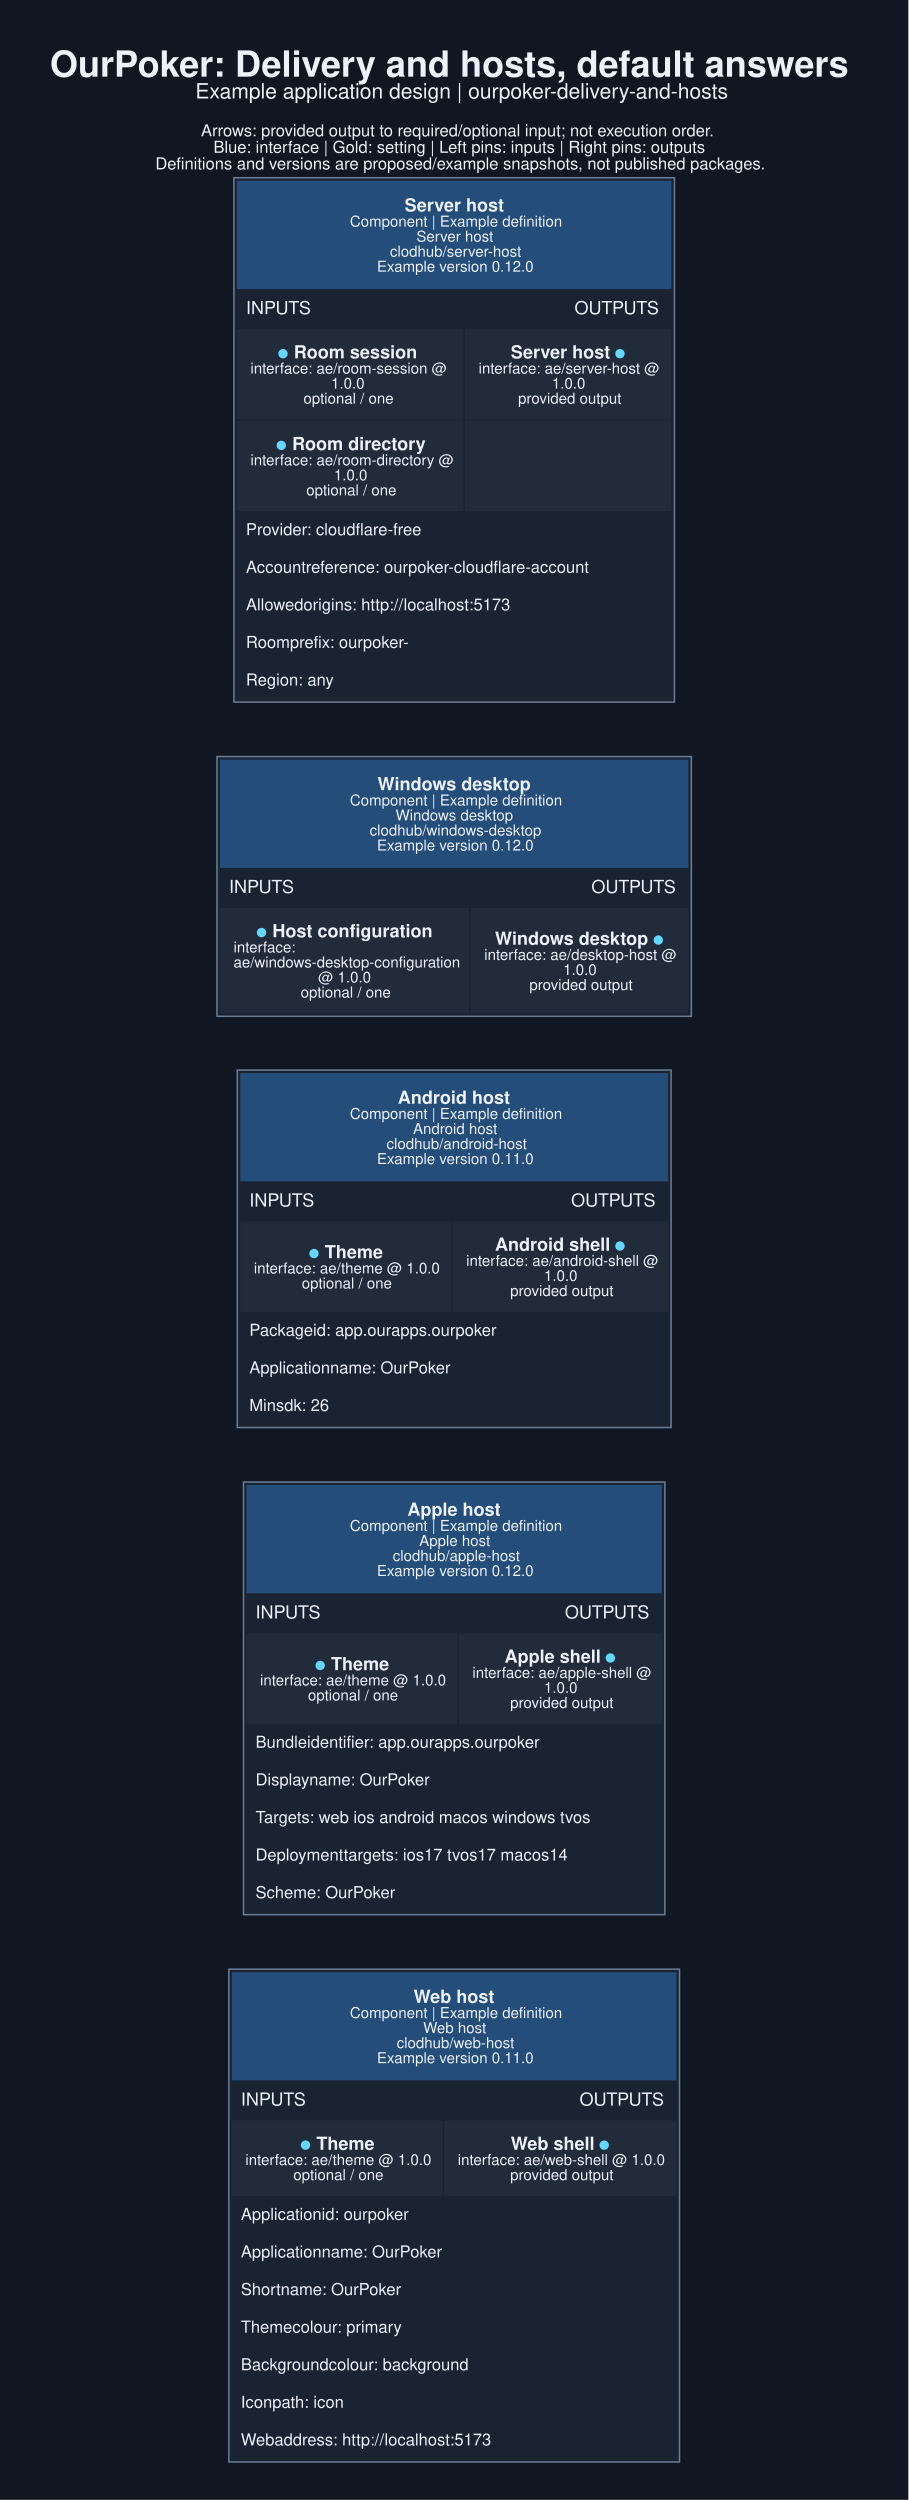
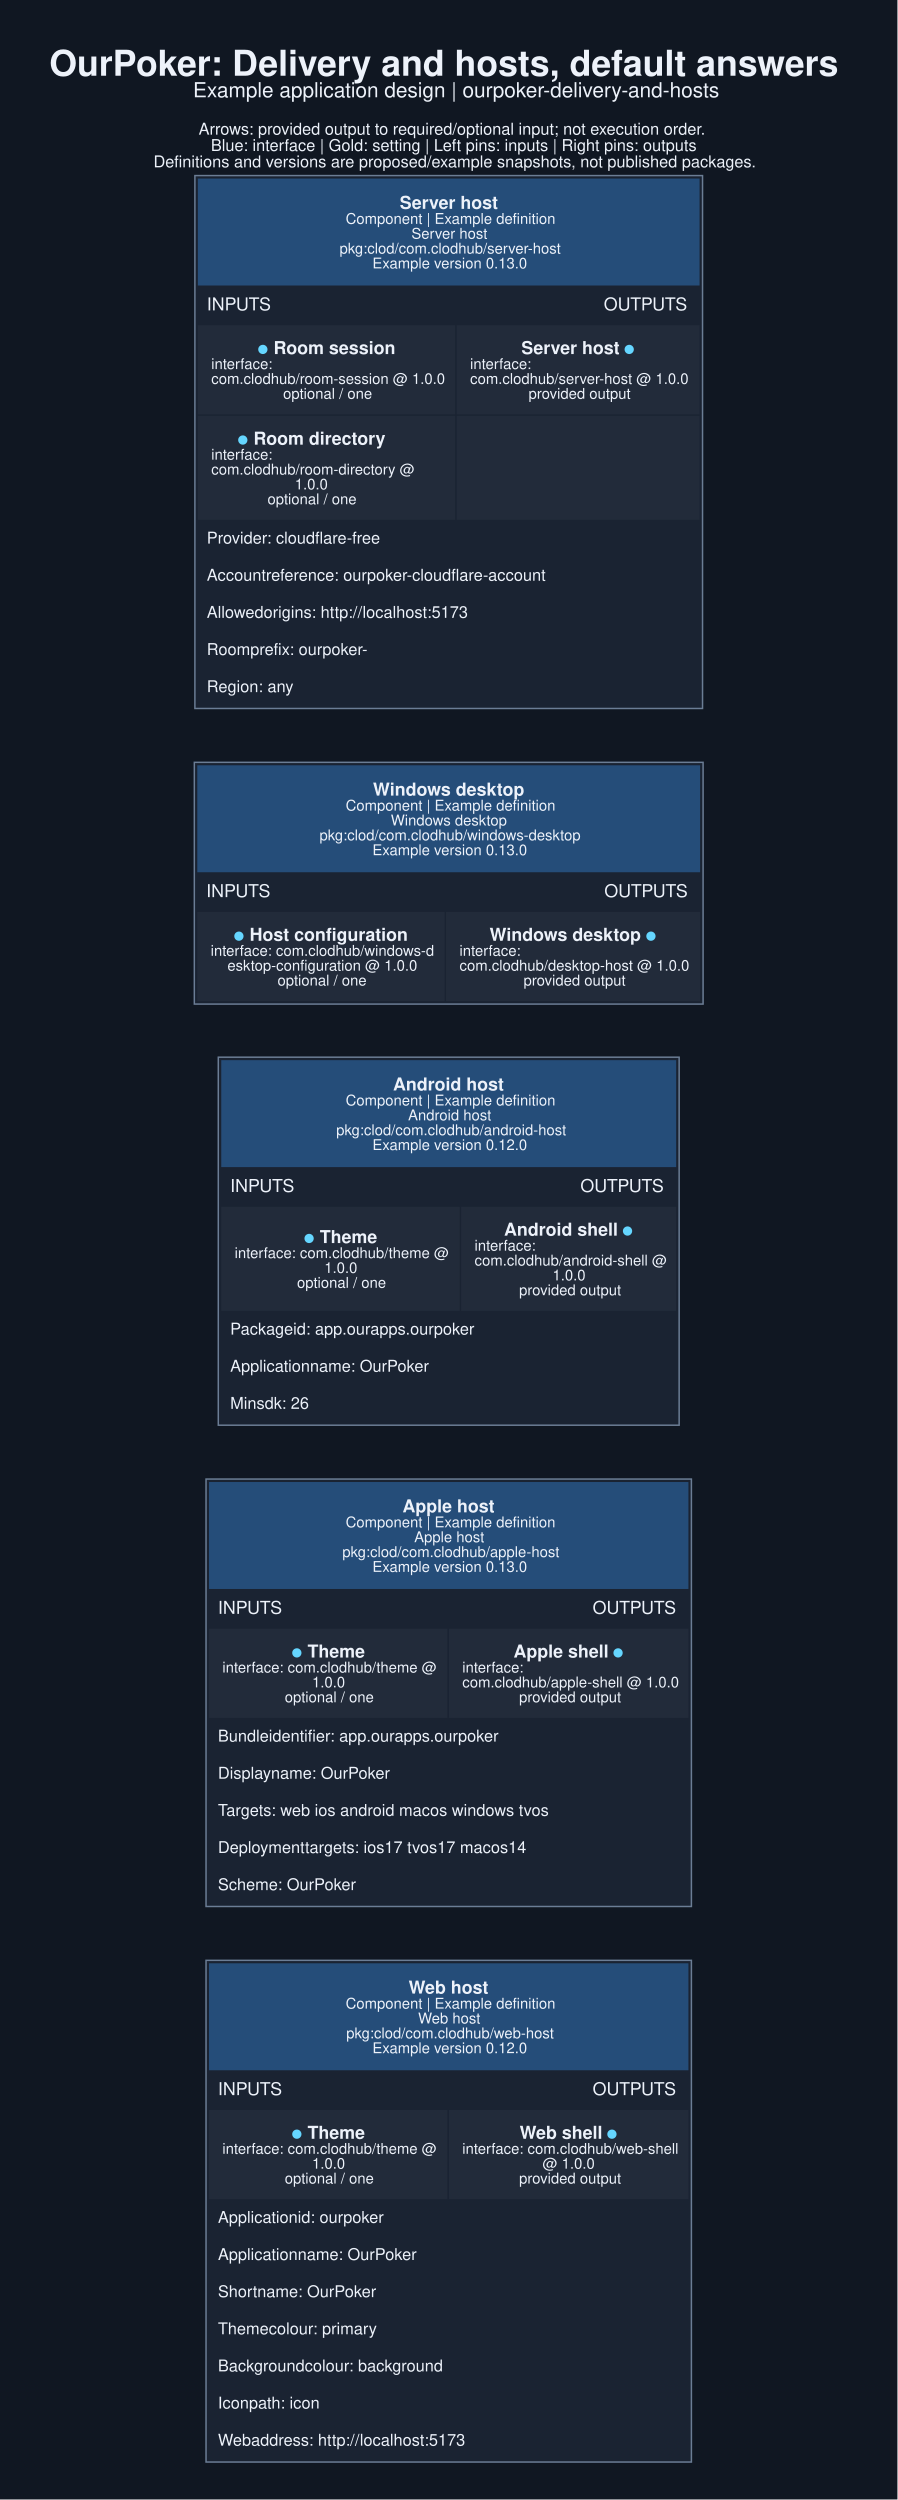
- <svg xmlns="http://www.w3.org/2000/svg" width="806pt" height="2217pt" viewBox="0.00 0.00 806.00 2217.00">
-   <g id="graph0" class="graph" transform="scale(1.33333 1.33333) rotate(0) translate(25.2 1637.45)">
-     <polygon fill="#101722" stroke="none" points="-25.2,25.2 -25.2,-1637.45 578.95,-1637.45 578.95,25.2 -25.2,25.2" />
-     <text xml:space="preserve" text-anchor="start" x="8" y="-1586.45" font-family="Helvetica,sans-Serif" font-weight="bold" font-size="24.00" fill="#edf2fa">OurPoker: Delivery and hosts, default answers</text>
-     <text xml:space="preserve" text-anchor="start" x="104.75" y="-1571.95" font-family="Helvetica,sans-Serif" font-size="14.00" fill="#edf2fa">Example application design | ourpoker-delivery-and-hosts</text>
-     <text xml:space="preserve" text-anchor="start" x="108.5" y="-1546.8" font-family="Helvetica,sans-Serif" font-size="11.00" fill="#edf2fa">Arrows: provided output to required/optional input; not execution order.</text>
-     <text xml:space="preserve" text-anchor="start" x="116.75" y="-1535.8" font-family="Helvetica,sans-Serif" font-size="11.00" fill="#edf2fa">Blue: interface | Gold: setting | Left pins: inputs | Right pins: outputs</text>
-     <text xml:space="preserve" text-anchor="start" x="78.12" y="-1524.8" font-family="Helvetica,sans-Serif" font-size="11.00" fill="#edf2fa">Definitions and versions are proposed/example snapshots, not published packages.</text>
+ <svg xmlns="http://www.w3.org/2000/svg" width="806pt" height="2244pt" viewBox="0.00 0.00 806.00 2244.00">
+   <g id="graph0" class="graph" transform="scale(1.33333 1.33333) rotate(0) translate(25.2 1657.45)">
+     <polygon fill="#101722" stroke="none" points="-25.2,25.2 -25.2,-1657.45 578.95,-1657.45 578.95,25.2 -25.2,25.2" />
+     <text xml:space="preserve" text-anchor="start" x="8" y="-1606.45" font-family="Helvetica,sans-Serif" font-weight="bold" font-size="24.00" fill="#edf2fa">OurPoker: Delivery and hosts, default answers</text>
+     <text xml:space="preserve" text-anchor="start" x="104.75" y="-1591.95" font-family="Helvetica,sans-Serif" font-size="14.00" fill="#edf2fa">Example application design | ourpoker-delivery-and-hosts</text>
+     <text xml:space="preserve" text-anchor="start" x="108.5" y="-1566.8" font-family="Helvetica,sans-Serif" font-size="11.00" fill="#edf2fa">Arrows: provided output to required/optional input; not execution order.</text>
+     <text xml:space="preserve" text-anchor="start" x="116.75" y="-1555.8" font-family="Helvetica,sans-Serif" font-size="11.00" fill="#edf2fa">Blue: interface | Gold: setting | Left pins: inputs | Right pins: outputs</text>
+     <text xml:space="preserve" text-anchor="start" x="78.12" y="-1544.8" font-family="Helvetica,sans-Serif" font-size="11.00" fill="#edf2fa">Definitions and versions are proposed/example snapshots, not published packages.</text>
    <g id="node1" class="node">
-       <polygon fill="#1a2332" stroke="none" points="127,0 127,-327.75 426.75,-327.75 426.75,0 127,0" />
-       <polygon fill="#254d79" stroke="none" points="129,-253.75 129,-325.75 424.75,-325.75 424.75,-253.75 129,-253.75" />
-       <text xml:space="preserve" text-anchor="start" x="249.88" y="-305.35" font-family="Helvetica,sans-Serif" font-weight="bold" font-size="12.00" fill="#edf2fa">Web host</text>
-       <text xml:space="preserve" text-anchor="start" x="207.5" y="-295.25" font-family="Helvetica,sans-Serif" font-size="10.00" fill="#edf2fa">Component | Example definition</text>
-       <text xml:space="preserve" text-anchor="start" x="256.25" y="-285.25" font-family="Helvetica,sans-Serif" font-size="10.00" fill="#edf2fa">Web host</text>
-       <text xml:space="preserve" text-anchor="start" x="238.62" y="-275.25" font-family="Helvetica,sans-Serif" font-size="10.00" fill="#edf2fa">clodhub/web-host</text>
-       <text xml:space="preserve" text-anchor="start" x="225.5" y="-265.25" font-family="Helvetica,sans-Serif" font-size="10.00" fill="#edf2fa">Example version 0.11.0</text>
-       <text xml:space="preserve" text-anchor="start" x="135" y="-237" font-family="Helvetica,sans-Serif" font-size="12.00" fill="#edf2fa">INPUTS</text>
-       <text xml:space="preserve" text-anchor="start" x="360.25" y="-237" font-family="Helvetica,sans-Serif" font-size="12.00" fill="#edf2fa">OUTPUTS</text>
-       <polygon fill="#222b3a" stroke="none" points="129,-177 129,-227 269.25,-227 269.25,-177 129,-177" />
-       <text xml:space="preserve" text-anchor="start" x="174.38" y="-207.6" font-family="Helvetica,sans-Serif" font-weight="bold" font-size="12.00" fill="#65d6ff">●</text>
-       <text xml:space="preserve" text-anchor="start" x="181.88" y="-207.6" font-family="Helvetica,sans-Serif" font-weight="bold" font-size="12.00" fill="#edf2fa"> Theme</text>
-       <text xml:space="preserve" text-anchor="start" x="138" y="-197.5" font-family="Helvetica,sans-Serif" font-size="10.00" fill="#edf2fa">interface: ae/theme @ 1.0.0</text>
-       <text xml:space="preserve" text-anchor="start" x="169.88" y="-187.5" font-family="Helvetica,sans-Serif" font-size="10.00" fill="#edf2fa">optional / one</text>
-       <polygon fill="#222b3a" stroke="none" points="270.25,-177 270.25,-227 424.75,-227 424.75,-177 270.25,-177" />
-       <text xml:space="preserve" text-anchor="start" x="314.5" y="-207.6" font-family="Helvetica,sans-Serif" font-weight="bold" font-size="12.00" fill="#edf2fa">Web shell </text>
-       <text xml:space="preserve" text-anchor="start" x="373" y="-207.6" font-family="Helvetica,sans-Serif" font-weight="bold" font-size="12.00" fill="#65d6ff">●</text>
-       <text xml:space="preserve" text-anchor="start" x="279.25" y="-197.5" font-family="Helvetica,sans-Serif" font-size="10.00" fill="#edf2fa">interface: ae/web-shell @ 1.0.0</text>
-       <text xml:space="preserve" text-anchor="start" x="314.12" y="-187.5" font-family="Helvetica,sans-Serif" font-size="10.00" fill="#edf2fa">provided output</text>
-       <text xml:space="preserve" text-anchor="start" x="135" y="-161" font-family="Helvetica,sans-Serif" font-size="11.00" fill="#edf2fa">Applicationid: ourpoker</text>
-       <text xml:space="preserve" text-anchor="start" x="135" y="-136" font-family="Helvetica,sans-Serif" font-size="11.00" fill="#edf2fa">Applicationname: OurPoker</text>
-       <text xml:space="preserve" text-anchor="start" x="135" y="-111" font-family="Helvetica,sans-Serif" font-size="11.00" fill="#edf2fa">Shortname: OurPoker</text>
-       <text xml:space="preserve" text-anchor="start" x="135" y="-86" font-family="Helvetica,sans-Serif" font-size="11.00" fill="#edf2fa">Themecolour: primary</text>
-       <text xml:space="preserve" text-anchor="start" x="135" y="-61" font-family="Helvetica,sans-Serif" font-size="11.00" fill="#edf2fa">Backgroundcolour: background</text>
-       <text xml:space="preserve" text-anchor="start" x="135" y="-36" font-family="Helvetica,sans-Serif" font-size="11.00" fill="#edf2fa">Iconpath: icon</text>
-       <text xml:space="preserve" text-anchor="start" x="135" y="-11" font-family="Helvetica,sans-Serif" font-size="11.00" fill="#edf2fa">Webaddress: http://localhost:5173</text>
-       <polygon fill="none" stroke="#6b7d95" points="127,0 127,-327.75 426.75,-327.75 426.75,0 127,0" />
+       <polygon fill="#1a2332" stroke="none" points="113.5,0 113.5,-337.75 440.25,-337.75 440.25,0 113.5,0" />
+       <polygon fill="#254d79" stroke="none" points="115.5,-263.75 115.5,-335.75 438.25,-335.75 438.25,-263.75 115.5,-263.75" />
+       <text xml:space="preserve" text-anchor="start" x="249.88" y="-315.35" font-family="Helvetica,sans-Serif" font-weight="bold" font-size="12.00" fill="#edf2fa">Web host</text>
+       <text xml:space="preserve" text-anchor="start" x="207.5" y="-305.25" font-family="Helvetica,sans-Serif" font-size="10.00" fill="#edf2fa">Component | Example definition</text>
+       <text xml:space="preserve" text-anchor="start" x="256.25" y="-295.25" font-family="Helvetica,sans-Serif" font-size="10.00" fill="#edf2fa">Web host</text>
+       <text xml:space="preserve" text-anchor="start" x="207.88" y="-285.25" font-family="Helvetica,sans-Serif" font-size="10.00" fill="#edf2fa">pkg:clod/com.clodhub/web-host</text>
+       <text xml:space="preserve" text-anchor="start" x="225.5" y="-275.25" font-family="Helvetica,sans-Serif" font-size="10.00" fill="#edf2fa">Example version 0.12.0</text>
+       <text xml:space="preserve" text-anchor="start" x="121.5" y="-247" font-family="Helvetica,sans-Serif" font-size="12.00" fill="#edf2fa">INPUTS</text>
+       <text xml:space="preserve" text-anchor="start" x="373.75" y="-247" font-family="Helvetica,sans-Serif" font-size="12.00" fill="#edf2fa">OUTPUTS</text>
+       <polygon fill="#222b3a" stroke="none" points="115.5,-177 115.5,-237 276,-237 276,-177 115.5,-177" />
+       <text xml:space="preserve" text-anchor="start" x="171" y="-217.6" font-family="Helvetica,sans-Serif" font-weight="bold" font-size="12.00" fill="#65d6ff">●</text>
+       <text xml:space="preserve" text-anchor="start" x="178.5" y="-217.6" font-family="Helvetica,sans-Serif" font-weight="bold" font-size="12.00" fill="#edf2fa"> Theme</text>
+       <text xml:space="preserve" text-anchor="start" x="124.5" y="-207.5" font-family="Helvetica,sans-Serif" font-size="10.00" fill="#edf2fa">interface: com.clodhub/theme @</text>
+       <text xml:space="preserve" text-anchor="start" x="184.88" y="-197.5" font-family="Helvetica,sans-Serif" font-size="10.00" fill="#edf2fa">1.0.0</text>
+       <text xml:space="preserve" text-anchor="start" x="166.5" y="-187.5" font-family="Helvetica,sans-Serif" font-size="10.00" fill="#edf2fa">optional / one</text>
+       <polygon fill="#222b3a" stroke="none" points="277,-177 277,-237 438.25,-237 438.25,-177 277,-177" />
+       <text xml:space="preserve" text-anchor="start" x="324.62" y="-217.6" font-family="Helvetica,sans-Serif" font-weight="bold" font-size="12.00" fill="#edf2fa">Web shell </text>
+       <text xml:space="preserve" text-anchor="start" x="383.12" y="-217.6" font-family="Helvetica,sans-Serif" font-weight="bold" font-size="12.00" fill="#65d6ff">●</text>
+       <text xml:space="preserve" text-anchor="start" x="286" y="-207.5" font-family="Helvetica,sans-Serif" font-size="10.00" fill="#edf2fa">interface: com.clodhub/web-shell</text>
+       <text xml:space="preserve" text-anchor="start" x="340" y="-197.5" font-family="Helvetica,sans-Serif" font-size="10.00" fill="#edf2fa">@ 1.0.0</text>
+       <text xml:space="preserve" text-anchor="start" x="324.25" y="-187.5" font-family="Helvetica,sans-Serif" font-size="10.00" fill="#edf2fa">provided output</text>
+       <text xml:space="preserve" text-anchor="start" x="121.5" y="-161" font-family="Helvetica,sans-Serif" font-size="11.00" fill="#edf2fa">Applicationid: ourpoker</text>
+       <text xml:space="preserve" text-anchor="start" x="121.5" y="-136" font-family="Helvetica,sans-Serif" font-size="11.00" fill="#edf2fa">Applicationname: OurPoker</text>
+       <text xml:space="preserve" text-anchor="start" x="121.5" y="-111" font-family="Helvetica,sans-Serif" font-size="11.00" fill="#edf2fa">Shortname: OurPoker</text>
+       <text xml:space="preserve" text-anchor="start" x="121.5" y="-86" font-family="Helvetica,sans-Serif" font-size="11.00" fill="#edf2fa">Themecolour: primary</text>
+       <text xml:space="preserve" text-anchor="start" x="121.5" y="-61" font-family="Helvetica,sans-Serif" font-size="11.00" fill="#edf2fa">Backgroundcolour: background</text>
+       <text xml:space="preserve" text-anchor="start" x="121.5" y="-36" font-family="Helvetica,sans-Serif" font-size="11.00" fill="#edf2fa">Iconpath: icon</text>
+       <text xml:space="preserve" text-anchor="start" x="121.5" y="-11" font-family="Helvetica,sans-Serif" font-size="11.00" fill="#edf2fa">Webaddress: http://localhost:5173</text>
+       <polygon fill="none" stroke="#6b7d95" points="113.5,0 113.5,-337.75 440.25,-337.75 440.25,0 113.5,0" />
    </g>
    <g id="node2" class="node">
-       <polygon fill="#1a2332" stroke="none" points="136.75,-364 136.75,-651.75 417,-651.75 417,-364 136.75,-364" />
-       <polygon fill="#254d79" stroke="none" points="138.75,-577.75 138.75,-649.75 415,-649.75 415,-577.75 138.75,-577.75" />
-       <text xml:space="preserve" text-anchor="start" x="245.75" y="-629.35" font-family="Helvetica,sans-Serif" font-weight="bold" font-size="12.00" fill="#edf2fa">Apple host</text>
-       <text xml:space="preserve" text-anchor="start" x="207.5" y="-619.25" font-family="Helvetica,sans-Serif" font-size="10.00" fill="#edf2fa">Component | Example definition</text>
-       <text xml:space="preserve" text-anchor="start" x="253.62" y="-609.25" font-family="Helvetica,sans-Serif" font-size="10.00" fill="#edf2fa">Apple host</text>
-       <text xml:space="preserve" text-anchor="start" x="236" y="-599.25" font-family="Helvetica,sans-Serif" font-size="10.00" fill="#edf2fa">clodhub/apple-host</text>
-       <text xml:space="preserve" text-anchor="start" x="225.5" y="-589.25" font-family="Helvetica,sans-Serif" font-size="10.00" fill="#edf2fa">Example version 0.12.0</text>
-       <text xml:space="preserve" text-anchor="start" x="144.75" y="-561" font-family="Helvetica,sans-Serif" font-size="12.00" fill="#edf2fa">INPUTS</text>
-       <text xml:space="preserve" text-anchor="start" x="350.5" y="-561" font-family="Helvetica,sans-Serif" font-size="12.00" fill="#edf2fa">OUTPUTS</text>
-       <polygon fill="#222b3a" stroke="none" points="138.75,-491 138.75,-551 279,-551 279,-491 138.75,-491" />
-       <text xml:space="preserve" text-anchor="start" x="184.12" y="-526.6" font-family="Helvetica,sans-Serif" font-weight="bold" font-size="12.00" fill="#65d6ff">●</text>
-       <text xml:space="preserve" text-anchor="start" x="191.62" y="-526.6" font-family="Helvetica,sans-Serif" font-weight="bold" font-size="12.00" fill="#edf2fa"> Theme</text>
-       <text xml:space="preserve" text-anchor="start" x="147.75" y="-516.5" font-family="Helvetica,sans-Serif" font-size="10.00" fill="#edf2fa">interface: ae/theme @ 1.0.0</text>
-       <text xml:space="preserve" text-anchor="start" x="179.62" y="-506.5" font-family="Helvetica,sans-Serif" font-size="10.00" fill="#edf2fa">optional / one</text>
-       <polygon fill="#222b3a" stroke="none" points="280,-491 280,-551 415,-551 415,-491 280,-491" />
-       <text xml:space="preserve" text-anchor="start" x="310.38" y="-531.6" font-family="Helvetica,sans-Serif" font-weight="bold" font-size="12.00" fill="#edf2fa">Apple shell </text>
-       <text xml:space="preserve" text-anchor="start" x="377.12" y="-531.6" font-family="Helvetica,sans-Serif" font-weight="bold" font-size="12.00" fill="#65d6ff">●</text>
-       <text xml:space="preserve" text-anchor="start" x="289" y="-521.5" font-family="Helvetica,sans-Serif" font-size="10.00" fill="#edf2fa">interface: ae/apple-shell @</text>
-       <text xml:space="preserve" text-anchor="start" x="336.62" y="-511.5" font-family="Helvetica,sans-Serif" font-size="10.00" fill="#edf2fa">1.0.0</text>
-       <text xml:space="preserve" text-anchor="start" x="314.12" y="-501.5" font-family="Helvetica,sans-Serif" font-size="10.00" fill="#edf2fa">provided output</text>
-       <text xml:space="preserve" text-anchor="start" x="144.75" y="-475" font-family="Helvetica,sans-Serif" font-size="11.00" fill="#edf2fa">Bundleidentifier: app.ourapps.ourpoker</text>
-       <text xml:space="preserve" text-anchor="start" x="144.75" y="-450" font-family="Helvetica,sans-Serif" font-size="11.00" fill="#edf2fa">Displayname: OurPoker</text>
-       <text xml:space="preserve" text-anchor="start" x="144.75" y="-425" font-family="Helvetica,sans-Serif" font-size="11.00" fill="#edf2fa">Targets: web ios android macos windows tvos</text>
-       <text xml:space="preserve" text-anchor="start" x="144.75" y="-400" font-family="Helvetica,sans-Serif" font-size="11.00" fill="#edf2fa">Deploymenttargets: ios17 tvos17 macos14</text>
-       <text xml:space="preserve" text-anchor="start" x="144.75" y="-375" font-family="Helvetica,sans-Serif" font-size="11.00" fill="#edf2fa">Scheme: OurPoker</text>
-       <polygon fill="none" stroke="#6b7d95" points="136.75,-364 136.75,-651.75 417,-651.75 417,-364 136.75,-364" />
+       <polygon fill="#1a2332" stroke="none" points="113.5,-374 113.5,-661.75 440.25,-661.75 440.25,-374 113.5,-374" />
+       <polygon fill="#254d79" stroke="none" points="115.5,-587.75 115.5,-659.75 438.25,-659.75 438.25,-587.75 115.5,-587.75" />
+       <text xml:space="preserve" text-anchor="start" x="245.75" y="-639.35" font-family="Helvetica,sans-Serif" font-weight="bold" font-size="12.00" fill="#edf2fa">Apple host</text>
+       <text xml:space="preserve" text-anchor="start" x="207.5" y="-629.25" font-family="Helvetica,sans-Serif" font-size="10.00" fill="#edf2fa">Component | Example definition</text>
+       <text xml:space="preserve" text-anchor="start" x="253.62" y="-619.25" font-family="Helvetica,sans-Serif" font-size="10.00" fill="#edf2fa">Apple host</text>
+       <text xml:space="preserve" text-anchor="start" x="205.25" y="-609.25" font-family="Helvetica,sans-Serif" font-size="10.00" fill="#edf2fa">pkg:clod/com.clodhub/apple-host</text>
+       <text xml:space="preserve" text-anchor="start" x="225.5" y="-599.25" font-family="Helvetica,sans-Serif" font-size="10.00" fill="#edf2fa">Example version 0.13.0</text>
+       <text xml:space="preserve" text-anchor="start" x="121.5" y="-571" font-family="Helvetica,sans-Serif" font-size="12.00" fill="#edf2fa">INPUTS</text>
+       <text xml:space="preserve" text-anchor="start" x="373.75" y="-571" font-family="Helvetica,sans-Serif" font-size="12.00" fill="#edf2fa">OUTPUTS</text>
+       <polygon fill="#222b3a" stroke="none" points="115.5,-501 115.5,-561 276,-561 276,-501 115.5,-501" />
+       <text xml:space="preserve" text-anchor="start" x="171" y="-541.6" font-family="Helvetica,sans-Serif" font-weight="bold" font-size="12.00" fill="#65d6ff">●</text>
+       <text xml:space="preserve" text-anchor="start" x="178.5" y="-541.6" font-family="Helvetica,sans-Serif" font-weight="bold" font-size="12.00" fill="#edf2fa"> Theme</text>
+       <text xml:space="preserve" text-anchor="start" x="124.5" y="-531.5" font-family="Helvetica,sans-Serif" font-size="10.00" fill="#edf2fa">interface: com.clodhub/theme @</text>
+       <text xml:space="preserve" text-anchor="start" x="184.88" y="-521.5" font-family="Helvetica,sans-Serif" font-size="10.00" fill="#edf2fa">1.0.0</text>
+       <text xml:space="preserve" text-anchor="start" x="166.5" y="-511.5" font-family="Helvetica,sans-Serif" font-size="10.00" fill="#edf2fa">optional / one</text>
+       <polygon fill="#222b3a" stroke="none" points="277,-501 277,-561 438.25,-561 438.25,-501 277,-501" />
+       <text xml:space="preserve" text-anchor="start" x="320.5" y="-541.6" font-family="Helvetica,sans-Serif" font-weight="bold" font-size="12.00" fill="#edf2fa">Apple shell </text>
+       <text xml:space="preserve" text-anchor="start" x="387.25" y="-541.6" font-family="Helvetica,sans-Serif" font-weight="bold" font-size="12.00" fill="#65d6ff">●</text>
+       <text xml:space="preserve" text-anchor="start" x="286" y="-531.5" font-family="Helvetica,sans-Serif" font-size="10.00" fill="#edf2fa">interface:</text>
+       <text xml:space="preserve" text-anchor="start" x="286" y="-521.5" font-family="Helvetica,sans-Serif" font-size="10.00" fill="#edf2fa">com.clodhub/apple-shell @ 1.0.0</text>
+       <text xml:space="preserve" text-anchor="start" x="324.25" y="-511.5" font-family="Helvetica,sans-Serif" font-size="10.00" fill="#edf2fa">provided output</text>
+       <text xml:space="preserve" text-anchor="start" x="121.5" y="-485" font-family="Helvetica,sans-Serif" font-size="11.00" fill="#edf2fa">Bundleidentifier: app.ourapps.ourpoker</text>
+       <text xml:space="preserve" text-anchor="start" x="121.5" y="-460" font-family="Helvetica,sans-Serif" font-size="11.00" fill="#edf2fa">Displayname: OurPoker</text>
+       <text xml:space="preserve" text-anchor="start" x="121.5" y="-435" font-family="Helvetica,sans-Serif" font-size="11.00" fill="#edf2fa">Targets: web ios android macos windows tvos</text>
+       <text xml:space="preserve" text-anchor="start" x="121.5" y="-410" font-family="Helvetica,sans-Serif" font-size="11.00" fill="#edf2fa">Deploymenttargets: ios17 tvos17 macos14</text>
+       <text xml:space="preserve" text-anchor="start" x="121.5" y="-385" font-family="Helvetica,sans-Serif" font-size="11.00" fill="#edf2fa">Scheme: OurPoker</text>
+       <polygon fill="none" stroke="#6b7d95" points="113.5,-374 113.5,-661.75 440.25,-661.75 440.25,-374 113.5,-374" />
    </g>
    <g id="node3" class="node">
-       <polygon fill="#1a2332" stroke="none" points="132.62,-688 132.62,-925.75 421.12,-925.75 421.12,-688 132.62,-688" />
-       <polygon fill="#254d79" stroke="none" points="134.62,-851.75 134.62,-923.75 419.12,-923.75 419.12,-851.75 134.62,-851.75" />
-       <text xml:space="preserve" text-anchor="start" x="239.38" y="-903.35" font-family="Helvetica,sans-Serif" font-weight="bold" font-size="12.00" fill="#edf2fa">Android host</text>
-       <text xml:space="preserve" text-anchor="start" x="207.5" y="-893.25" font-family="Helvetica,sans-Serif" font-size="10.00" fill="#edf2fa">Component | Example definition</text>
-       <text xml:space="preserve" text-anchor="start" x="249.5" y="-883.25" font-family="Helvetica,sans-Serif" font-size="10.00" fill="#edf2fa">Android host</text>
-       <text xml:space="preserve" text-anchor="start" x="231.88" y="-873.25" font-family="Helvetica,sans-Serif" font-size="10.00" fill="#edf2fa">clodhub/android-host</text>
-       <text xml:space="preserve" text-anchor="start" x="225.5" y="-863.25" font-family="Helvetica,sans-Serif" font-size="10.00" fill="#edf2fa">Example version 0.11.0</text>
-       <text xml:space="preserve" text-anchor="start" x="140.62" y="-835" font-family="Helvetica,sans-Serif" font-size="12.00" fill="#edf2fa">INPUTS</text>
-       <text xml:space="preserve" text-anchor="start" x="354.62" y="-835" font-family="Helvetica,sans-Serif" font-size="12.00" fill="#edf2fa">OUTPUTS</text>
-       <polygon fill="#222b3a" stroke="none" points="134.62,-765 134.62,-825 274.88,-825 274.88,-765 134.62,-765" />
-       <text xml:space="preserve" text-anchor="start" x="180" y="-800.6" font-family="Helvetica,sans-Serif" font-weight="bold" font-size="12.00" fill="#65d6ff">●</text>
-       <text xml:space="preserve" text-anchor="start" x="187.5" y="-800.6" font-family="Helvetica,sans-Serif" font-weight="bold" font-size="12.00" fill="#edf2fa"> Theme</text>
-       <text xml:space="preserve" text-anchor="start" x="143.62" y="-790.5" font-family="Helvetica,sans-Serif" font-size="10.00" fill="#edf2fa">interface: ae/theme @ 1.0.0</text>
-       <text xml:space="preserve" text-anchor="start" x="175.5" y="-780.5" font-family="Helvetica,sans-Serif" font-size="10.00" fill="#edf2fa">optional / one</text>
-       <polygon fill="#222b3a" stroke="none" points="275.88,-765 275.88,-825 419.12,-825 419.12,-765 275.88,-765" />
-       <text xml:space="preserve" text-anchor="start" x="304" y="-805.6" font-family="Helvetica,sans-Serif" font-weight="bold" font-size="12.00" fill="#edf2fa">Android shell </text>
-       <text xml:space="preserve" text-anchor="start" x="383.5" y="-805.6" font-family="Helvetica,sans-Serif" font-weight="bold" font-size="12.00" fill="#65d6ff">●</text>
-       <text xml:space="preserve" text-anchor="start" x="284.88" y="-795.5" font-family="Helvetica,sans-Serif" font-size="10.00" fill="#edf2fa">interface: ae/android-shell @</text>
-       <text xml:space="preserve" text-anchor="start" x="336.62" y="-785.5" font-family="Helvetica,sans-Serif" font-size="10.00" fill="#edf2fa">1.0.0</text>
-       <text xml:space="preserve" text-anchor="start" x="314.12" y="-775.5" font-family="Helvetica,sans-Serif" font-size="10.00" fill="#edf2fa">provided output</text>
-       <text xml:space="preserve" text-anchor="start" x="140.62" y="-749" font-family="Helvetica,sans-Serif" font-size="11.00" fill="#edf2fa">Packageid: app.ourapps.ourpoker</text>
-       <text xml:space="preserve" text-anchor="start" x="140.62" y="-724" font-family="Helvetica,sans-Serif" font-size="11.00" fill="#edf2fa">Applicationname: OurPoker</text>
-       <text xml:space="preserve" text-anchor="start" x="140.62" y="-699" font-family="Helvetica,sans-Serif" font-size="11.00" fill="#edf2fa">Minsdk: 26</text>
-       <polygon fill="none" stroke="#6b7d95" points="132.62,-688 132.62,-925.75 421.12,-925.75 421.12,-688 132.62,-688" />
+       <polygon fill="#1a2332" stroke="none" points="121.75,-698 121.75,-945.75 432,-945.75 432,-698 121.75,-698" />
+       <polygon fill="#254d79" stroke="none" points="123.75,-871.75 123.75,-943.75 430,-943.75 430,-871.75 123.75,-871.75" />
+       <text xml:space="preserve" text-anchor="start" x="239.38" y="-923.35" font-family="Helvetica,sans-Serif" font-weight="bold" font-size="12.00" fill="#edf2fa">Android host</text>
+       <text xml:space="preserve" text-anchor="start" x="207.5" y="-913.25" font-family="Helvetica,sans-Serif" font-size="10.00" fill="#edf2fa">Component | Example definition</text>
+       <text xml:space="preserve" text-anchor="start" x="249.5" y="-903.25" font-family="Helvetica,sans-Serif" font-size="10.00" fill="#edf2fa">Android host</text>
+       <text xml:space="preserve" text-anchor="start" x="201.12" y="-893.25" font-family="Helvetica,sans-Serif" font-size="10.00" fill="#edf2fa">pkg:clod/com.clodhub/android-host</text>
+       <text xml:space="preserve" text-anchor="start" x="225.5" y="-883.25" font-family="Helvetica,sans-Serif" font-size="10.00" fill="#edf2fa">Example version 0.12.0</text>
+       <text xml:space="preserve" text-anchor="start" x="129.75" y="-855" font-family="Helvetica,sans-Serif" font-size="12.00" fill="#edf2fa">INPUTS</text>
+       <text xml:space="preserve" text-anchor="start" x="365.5" y="-855" font-family="Helvetica,sans-Serif" font-size="12.00" fill="#edf2fa">OUTPUTS</text>
+       <polygon fill="#222b3a" stroke="none" points="123.75,-775 123.75,-845 284.25,-845 284.25,-775 123.75,-775" />
+       <text xml:space="preserve" text-anchor="start" x="179.25" y="-820.6" font-family="Helvetica,sans-Serif" font-weight="bold" font-size="12.00" fill="#65d6ff">●</text>
+       <text xml:space="preserve" text-anchor="start" x="186.75" y="-820.6" font-family="Helvetica,sans-Serif" font-weight="bold" font-size="12.00" fill="#edf2fa"> Theme</text>
+       <text xml:space="preserve" text-anchor="start" x="132.75" y="-810.5" font-family="Helvetica,sans-Serif" font-size="10.00" fill="#edf2fa">interface: com.clodhub/theme @</text>
+       <text xml:space="preserve" text-anchor="start" x="193.12" y="-800.5" font-family="Helvetica,sans-Serif" font-size="10.00" fill="#edf2fa">1.0.0</text>
+       <text xml:space="preserve" text-anchor="start" x="174.75" y="-790.5" font-family="Helvetica,sans-Serif" font-size="10.00" fill="#edf2fa">optional / one</text>
+       <polygon fill="#222b3a" stroke="none" points="285.25,-775 285.25,-845 430,-845 430,-775 285.25,-775" />
+       <text xml:space="preserve" text-anchor="start" x="314.12" y="-825.6" font-family="Helvetica,sans-Serif" font-weight="bold" font-size="12.00" fill="#edf2fa">Android shell </text>
+       <text xml:space="preserve" text-anchor="start" x="393.62" y="-825.6" font-family="Helvetica,sans-Serif" font-weight="bold" font-size="12.00" fill="#65d6ff">●</text>
+       <text xml:space="preserve" text-anchor="start" x="294.25" y="-815.5" font-family="Helvetica,sans-Serif" font-size="10.00" fill="#edf2fa">interface:</text>
+       <text xml:space="preserve" text-anchor="start" x="294.25" y="-805.5" font-family="Helvetica,sans-Serif" font-size="10.00" fill="#edf2fa">com.clodhub/android-shell @</text>
+       <text xml:space="preserve" text-anchor="start" x="346.75" y="-795.5" font-family="Helvetica,sans-Serif" font-size="10.00" fill="#edf2fa">1.0.0</text>
+       <text xml:space="preserve" text-anchor="start" x="324.25" y="-785.5" font-family="Helvetica,sans-Serif" font-size="10.00" fill="#edf2fa">provided output</text>
+       <text xml:space="preserve" text-anchor="start" x="129.75" y="-759" font-family="Helvetica,sans-Serif" font-size="11.00" fill="#edf2fa">Packageid: app.ourapps.ourpoker</text>
+       <text xml:space="preserve" text-anchor="start" x="129.75" y="-734" font-family="Helvetica,sans-Serif" font-size="11.00" fill="#edf2fa">Applicationname: OurPoker</text>
+       <text xml:space="preserve" text-anchor="start" x="129.75" y="-709" font-family="Helvetica,sans-Serif" font-size="11.00" fill="#edf2fa">Minsdk: 26</text>
+       <polygon fill="none" stroke="#6b7d95" points="121.75,-698 121.75,-945.75 432,-945.75 432,-698 121.75,-698" />
    </g>
    <g id="node4" class="node">
-       <polygon fill="#1a2332" stroke="none" points="119.12,-961.5 119.12,-1134.25 434.62,-1134.25 434.62,-961.5 119.12,-961.5" />
-       <polygon fill="#254d79" stroke="none" points="121.12,-1060.25 121.12,-1132.25 432.62,-1132.25 432.62,-1060.25 121.12,-1060.25" />
-       <text xml:space="preserve" text-anchor="start" x="225.88" y="-1111.85" font-family="Helvetica,sans-Serif" font-weight="bold" font-size="12.00" fill="#edf2fa">Windows desktop</text>
-       <text xml:space="preserve" text-anchor="start" x="207.5" y="-1101.75" font-family="Helvetica,sans-Serif" font-size="10.00" fill="#edf2fa">Component | Example definition</text>
-       <text xml:space="preserve" text-anchor="start" x="237.88" y="-1091.75" font-family="Helvetica,sans-Serif" font-size="10.00" fill="#edf2fa">Windows desktop</text>
-       <text xml:space="preserve" text-anchor="start" x="220.62" y="-1081.75" font-family="Helvetica,sans-Serif" font-size="10.00" fill="#edf2fa">clodhub/windows-desktop</text>
-       <text xml:space="preserve" text-anchor="start" x="225.5" y="-1071.75" font-family="Helvetica,sans-Serif" font-size="10.00" fill="#edf2fa">Example version 0.12.0</text>
-       <text xml:space="preserve" text-anchor="start" x="127.12" y="-1043.5" font-family="Helvetica,sans-Serif" font-size="12.00" fill="#edf2fa">INPUTS</text>
-       <text xml:space="preserve" text-anchor="start" x="368.12" y="-1043.5" font-family="Helvetica,sans-Serif" font-size="12.00" fill="#edf2fa">OUTPUTS</text>
-       <polygon fill="#222b3a" stroke="none" points="121.12,-963.5 121.12,-1033.5 286.88,-1033.5 286.88,-963.5 121.12,-963.5" />
-       <text xml:space="preserve" text-anchor="start" x="145.12" y="-1014.1" font-family="Helvetica,sans-Serif" font-weight="bold" font-size="12.00" fill="#65d6ff">●</text>
-       <text xml:space="preserve" text-anchor="start" x="152.62" y="-1014.1" font-family="Helvetica,sans-Serif" font-weight="bold" font-size="12.00" fill="#edf2fa"> Host configuration</text>
-       <text xml:space="preserve" text-anchor="start" x="130.12" y="-1004" font-family="Helvetica,sans-Serif" font-size="10.00" fill="#edf2fa">interface:</text>
-       <text xml:space="preserve" text-anchor="start" x="130.12" y="-994" font-family="Helvetica,sans-Serif" font-size="10.00" fill="#edf2fa">ae/windows-desktop-configuration</text>
-       <text xml:space="preserve" text-anchor="start" x="186.38" y="-984" font-family="Helvetica,sans-Serif" font-size="10.00" fill="#edf2fa">@ 1.0.0</text>
-       <text xml:space="preserve" text-anchor="start" x="174.75" y="-974" font-family="Helvetica,sans-Serif" font-size="10.00" fill="#edf2fa">optional / one</text>
-       <polygon fill="#222b3a" stroke="none" points="287.88,-963.5 287.88,-1033.5 432.62,-1033.5 432.62,-963.5 287.88,-963.5" />
-       <text xml:space="preserve" text-anchor="start" x="304" y="-1009.1" font-family="Helvetica,sans-Serif" font-weight="bold" font-size="12.00" fill="#edf2fa">Windows desktop </text>
-       <text xml:space="preserve" text-anchor="start" x="409" y="-1009.1" font-family="Helvetica,sans-Serif" font-weight="bold" font-size="12.00" fill="#65d6ff">●</text>
-       <text xml:space="preserve" text-anchor="start" x="296.88" y="-999" font-family="Helvetica,sans-Serif" font-size="10.00" fill="#edf2fa">interface: ae/desktop-host @</text>
-       <text xml:space="preserve" text-anchor="start" x="349.38" y="-989" font-family="Helvetica,sans-Serif" font-size="10.00" fill="#edf2fa">1.0.0</text>
-       <text xml:space="preserve" text-anchor="start" x="326.88" y="-979" font-family="Helvetica,sans-Serif" font-size="10.00" fill="#edf2fa">provided output</text>
-       <polygon fill="none" stroke="#6b7d95" points="119.12,-961.5 119.12,-1134.25 434.62,-1134.25 434.62,-961.5 119.12,-961.5" />
+       <polygon fill="#1a2332" stroke="none" points="105.62,-981.5 105.62,-1144.25 448.12,-1144.25 448.12,-981.5 105.62,-981.5" />
+       <polygon fill="#254d79" stroke="none" points="107.62,-1070.25 107.62,-1142.25 446.12,-1142.25 446.12,-1070.25 107.62,-1070.25" />
+       <text xml:space="preserve" text-anchor="start" x="225.88" y="-1121.85" font-family="Helvetica,sans-Serif" font-weight="bold" font-size="12.00" fill="#edf2fa">Windows desktop</text>
+       <text xml:space="preserve" text-anchor="start" x="207.5" y="-1111.75" font-family="Helvetica,sans-Serif" font-size="10.00" fill="#edf2fa">Component | Example definition</text>
+       <text xml:space="preserve" text-anchor="start" x="237.88" y="-1101.75" font-family="Helvetica,sans-Serif" font-size="10.00" fill="#edf2fa">Windows desktop</text>
+       <text xml:space="preserve" text-anchor="start" x="189.88" y="-1091.75" font-family="Helvetica,sans-Serif" font-size="10.00" fill="#edf2fa">pkg:clod/com.clodhub/windows-desktop</text>
+       <text xml:space="preserve" text-anchor="start" x="225.5" y="-1081.75" font-family="Helvetica,sans-Serif" font-size="10.00" fill="#edf2fa">Example version 0.13.0</text>
+       <text xml:space="preserve" text-anchor="start" x="113.62" y="-1053.5" font-family="Helvetica,sans-Serif" font-size="12.00" fill="#edf2fa">INPUTS</text>
+       <text xml:space="preserve" text-anchor="start" x="381.62" y="-1053.5" font-family="Helvetica,sans-Serif" font-size="12.00" fill="#edf2fa">OUTPUTS</text>
+       <polygon fill="#222b3a" stroke="none" points="107.62,-983.5 107.62,-1043.5 274.12,-1043.5 274.12,-983.5 107.62,-983.5" />
+       <text xml:space="preserve" text-anchor="start" x="132" y="-1024.1" font-family="Helvetica,sans-Serif" font-weight="bold" font-size="12.00" fill="#65d6ff">●</text>
+       <text xml:space="preserve" text-anchor="start" x="139.5" y="-1024.1" font-family="Helvetica,sans-Serif" font-weight="bold" font-size="12.00" fill="#edf2fa"> Host configuration</text>
+       <text xml:space="preserve" text-anchor="start" x="116.62" y="-1014" font-family="Helvetica,sans-Serif" font-size="10.00" fill="#edf2fa">interface: com.clodhub/windows-d</text>
+       <text xml:space="preserve" text-anchor="start" x="127.88" y="-1004" font-family="Helvetica,sans-Serif" font-size="10.00" fill="#edf2fa">esktop-configuration @ 1.0.0</text>
+       <text xml:space="preserve" text-anchor="start" x="161.62" y="-994" font-family="Helvetica,sans-Serif" font-size="10.00" fill="#edf2fa">optional / one</text>
+       <polygon fill="#222b3a" stroke="none" points="275.12,-983.5 275.12,-1043.5 446.12,-1043.5 446.12,-983.5 275.12,-983.5" />
+       <text xml:space="preserve" text-anchor="start" x="304.38" y="-1024.1" font-family="Helvetica,sans-Serif" font-weight="bold" font-size="12.00" fill="#edf2fa">Windows desktop </text>
+       <text xml:space="preserve" text-anchor="start" x="409.38" y="-1024.1" font-family="Helvetica,sans-Serif" font-weight="bold" font-size="12.00" fill="#65d6ff">●</text>
+       <text xml:space="preserve" text-anchor="start" x="284.12" y="-1014" font-family="Helvetica,sans-Serif" font-size="10.00" fill="#edf2fa">interface:</text>
+       <text xml:space="preserve" text-anchor="start" x="284.12" y="-1004" font-family="Helvetica,sans-Serif" font-size="10.00" fill="#edf2fa">com.clodhub/desktop-host @ 1.0.0</text>
+       <text xml:space="preserve" text-anchor="start" x="327.25" y="-994" font-family="Helvetica,sans-Serif" font-size="10.00" fill="#edf2fa">provided output</text>
+       <polygon fill="none" stroke="#6b7d95" points="105.62,-981.5 105.62,-1144.25 448.12,-1144.25 448.12,-981.5 105.62,-981.5" />
    </g>
    <g id="node5" class="node">
-       <polygon fill="#1a2332" stroke="none" points="130.38,-1170.5 130.38,-1519.25 423.38,-1519.25 423.38,-1170.5 130.38,-1170.5" />
-       <polygon fill="#254d79" stroke="none" points="132.38,-1445.25 132.38,-1517.25 421.38,-1517.25 421.38,-1445.25 132.38,-1445.25" />
-       <text xml:space="preserve" text-anchor="start" x="243.88" y="-1496.85" font-family="Helvetica,sans-Serif" font-weight="bold" font-size="12.00" fill="#edf2fa">Server host</text>
-       <text xml:space="preserve" text-anchor="start" x="207.5" y="-1486.75" font-family="Helvetica,sans-Serif" font-size="10.00" fill="#edf2fa">Component | Example definition</text>
-       <text xml:space="preserve" text-anchor="start" x="251.75" y="-1476.75" font-family="Helvetica,sans-Serif" font-size="10.00" fill="#edf2fa">Server host</text>
-       <text xml:space="preserve" text-anchor="start" x="234.12" y="-1466.75" font-family="Helvetica,sans-Serif" font-size="10.00" fill="#edf2fa">clodhub/server-host</text>
-       <text xml:space="preserve" text-anchor="start" x="225.5" y="-1456.75" font-family="Helvetica,sans-Serif" font-size="10.00" fill="#edf2fa">Example version 0.12.0</text>
-       <text xml:space="preserve" text-anchor="start" x="138.38" y="-1428.5" font-family="Helvetica,sans-Serif" font-size="12.00" fill="#edf2fa">INPUTS</text>
-       <text xml:space="preserve" text-anchor="start" x="356.88" y="-1428.5" font-family="Helvetica,sans-Serif" font-size="12.00" fill="#edf2fa">OUTPUTS</text>
-       <polygon fill="#222b3a" stroke="none" points="132.38,-1358.5 132.38,-1418.5 283.12,-1418.5 283.12,-1358.5 132.38,-1358.5" />
-       <text xml:space="preserve" text-anchor="start" x="159.38" y="-1399.1" font-family="Helvetica,sans-Serif" font-weight="bold" font-size="12.00" fill="#65d6ff">●</text>
-       <text xml:space="preserve" text-anchor="start" x="166.88" y="-1399.1" font-family="Helvetica,sans-Serif" font-weight="bold" font-size="12.00" fill="#edf2fa"> Room session</text>
-       <text xml:space="preserve" text-anchor="start" x="141.38" y="-1389" font-family="Helvetica,sans-Serif" font-size="10.00" fill="#edf2fa">interface: ae/room-session @</text>
-       <text xml:space="preserve" text-anchor="start" x="195" y="-1379" font-family="Helvetica,sans-Serif" font-size="10.00" fill="#edf2fa">1.0.0</text>
-       <text xml:space="preserve" text-anchor="start" x="176.62" y="-1369" font-family="Helvetica,sans-Serif" font-size="10.00" fill="#edf2fa">optional / one</text>
-       <polygon fill="#222b3a" stroke="none" points="284.12,-1358.5 284.12,-1418.5 421.38,-1418.5 421.38,-1358.5 284.12,-1358.5" />
-       <text xml:space="preserve" text-anchor="start" x="314.5" y="-1399.1" font-family="Helvetica,sans-Serif" font-weight="bold" font-size="12.00" fill="#edf2fa">Server host </text>
-       <text xml:space="preserve" text-anchor="start" x="383.5" y="-1399.1" font-family="Helvetica,sans-Serif" font-weight="bold" font-size="12.00" fill="#65d6ff">●</text>
-       <text xml:space="preserve" text-anchor="start" x="293.12" y="-1389" font-family="Helvetica,sans-Serif" font-size="10.00" fill="#edf2fa">interface: ae/server-host @</text>
-       <text xml:space="preserve" text-anchor="start" x="341.88" y="-1379" font-family="Helvetica,sans-Serif" font-size="10.00" fill="#edf2fa">1.0.0</text>
-       <text xml:space="preserve" text-anchor="start" x="319.38" y="-1369" font-family="Helvetica,sans-Serif" font-size="10.00" fill="#edf2fa">provided output</text>
-       <polygon fill="#222b3a" stroke="none" points="132.38,-1297.5 132.38,-1357.5 283.12,-1357.5 283.12,-1297.5 132.38,-1297.5" />
-       <text xml:space="preserve" text-anchor="start" x="158.25" y="-1338.1" font-family="Helvetica,sans-Serif" font-weight="bold" font-size="12.00" fill="#65d6ff">●</text>
-       <text xml:space="preserve" text-anchor="start" x="165.75" y="-1338.1" font-family="Helvetica,sans-Serif" font-weight="bold" font-size="12.00" fill="#edf2fa"> Room directory</text>
-       <text xml:space="preserve" text-anchor="start" x="141.38" y="-1328" font-family="Helvetica,sans-Serif" font-size="10.00" fill="#edf2fa">interface: ae/room-directory @</text>
-       <text xml:space="preserve" text-anchor="start" x="196.88" y="-1318" font-family="Helvetica,sans-Serif" font-size="10.00" fill="#edf2fa">1.0.0</text>
-       <text xml:space="preserve" text-anchor="start" x="178.5" y="-1308" font-family="Helvetica,sans-Serif" font-size="10.00" fill="#edf2fa">optional / one</text>
-       <polygon fill="#222b3a" stroke="none" points="284.12,-1297.5 284.12,-1357.5 421.38,-1357.5 421.38,-1297.5 284.12,-1297.5" />
-       <text xml:space="preserve" text-anchor="start" x="138.38" y="-1281.5" font-family="Helvetica,sans-Serif" font-size="11.00" fill="#edf2fa">Provider: cloudflare-free</text>
-       <text xml:space="preserve" text-anchor="start" x="138.38" y="-1256.5" font-family="Helvetica,sans-Serif" font-size="11.00" fill="#edf2fa">Accountreference: ourpoker-cloudflare-account</text>
-       <text xml:space="preserve" text-anchor="start" x="138.38" y="-1231.5" font-family="Helvetica,sans-Serif" font-size="11.00" fill="#edf2fa">Allowedorigins: http://localhost:5173</text>
-       <text xml:space="preserve" text-anchor="start" x="138.38" y="-1206.5" font-family="Helvetica,sans-Serif" font-size="11.00" fill="#edf2fa">Roomprefix: ourpoker-</text>
-       <text xml:space="preserve" text-anchor="start" x="138.38" y="-1181.5" font-family="Helvetica,sans-Serif" font-size="11.00" fill="#edf2fa">Region: any</text>
-       <polygon fill="none" stroke="#6b7d95" points="130.38,-1170.5 130.38,-1519.25 423.38,-1519.25 423.38,-1170.5 130.38,-1170.5" />
+       <polygon fill="#1a2332" stroke="none" points="106,-1180.5 106,-1539.25 447.75,-1539.25 447.75,-1180.5 106,-1180.5" />
+       <polygon fill="#254d79" stroke="none" points="108,-1465.25 108,-1537.25 445.75,-1537.25 445.75,-1465.25 108,-1465.25" />
+       <text xml:space="preserve" text-anchor="start" x="243.88" y="-1516.85" font-family="Helvetica,sans-Serif" font-weight="bold" font-size="12.00" fill="#edf2fa">Server host</text>
+       <text xml:space="preserve" text-anchor="start" x="207.5" y="-1506.75" font-family="Helvetica,sans-Serif" font-size="10.00" fill="#edf2fa">Component | Example definition</text>
+       <text xml:space="preserve" text-anchor="start" x="251.75" y="-1496.75" font-family="Helvetica,sans-Serif" font-size="10.00" fill="#edf2fa">Server host</text>
+       <text xml:space="preserve" text-anchor="start" x="203.38" y="-1486.75" font-family="Helvetica,sans-Serif" font-size="10.00" fill="#edf2fa">pkg:clod/com.clodhub/server-host</text>
+       <text xml:space="preserve" text-anchor="start" x="225.5" y="-1476.75" font-family="Helvetica,sans-Serif" font-size="10.00" fill="#edf2fa">Example version 0.13.0</text>
+       <text xml:space="preserve" text-anchor="start" x="114" y="-1448.5" font-family="Helvetica,sans-Serif" font-size="12.00" fill="#edf2fa">INPUTS</text>
+       <text xml:space="preserve" text-anchor="start" x="381.25" y="-1448.5" font-family="Helvetica,sans-Serif" font-size="12.00" fill="#edf2fa">OUTPUTS</text>
+       <polygon fill="#222b3a" stroke="none" points="108,-1378.5 108,-1438.5 281.25,-1438.5 281.25,-1378.5 108,-1378.5" />
+       <text xml:space="preserve" text-anchor="start" x="148.12" y="-1419.1" font-family="Helvetica,sans-Serif" font-weight="bold" font-size="12.00" fill="#65d6ff">●</text>
+       <text xml:space="preserve" text-anchor="start" x="155.62" y="-1419.1" font-family="Helvetica,sans-Serif" font-weight="bold" font-size="12.00" fill="#edf2fa"> Room session</text>
+       <text xml:space="preserve" text-anchor="start" x="117" y="-1409" font-family="Helvetica,sans-Serif" font-size="10.00" fill="#edf2fa">interface:</text>
+       <text xml:space="preserve" text-anchor="start" x="117" y="-1399" font-family="Helvetica,sans-Serif" font-size="10.00" fill="#edf2fa">com.clodhub/room-session @ 1.0.0</text>
+       <text xml:space="preserve" text-anchor="start" x="165.38" y="-1389" font-family="Helvetica,sans-Serif" font-size="10.00" fill="#edf2fa">optional / one</text>
+       <polygon fill="#222b3a" stroke="none" points="282.25,-1378.5 282.25,-1438.5 445.75,-1438.5 445.75,-1378.5 282.25,-1378.5" />
+       <text xml:space="preserve" text-anchor="start" x="325.75" y="-1419.1" font-family="Helvetica,sans-Serif" font-weight="bold" font-size="12.00" fill="#edf2fa">Server host </text>
+       <text xml:space="preserve" text-anchor="start" x="394.75" y="-1419.1" font-family="Helvetica,sans-Serif" font-weight="bold" font-size="12.00" fill="#65d6ff">●</text>
+       <text xml:space="preserve" text-anchor="start" x="291.25" y="-1409" font-family="Helvetica,sans-Serif" font-size="10.00" fill="#edf2fa">interface:</text>
+       <text xml:space="preserve" text-anchor="start" x="291.25" y="-1399" font-family="Helvetica,sans-Serif" font-size="10.00" fill="#edf2fa">com.clodhub/server-host @ 1.0.0</text>
+       <text xml:space="preserve" text-anchor="start" x="330.62" y="-1389" font-family="Helvetica,sans-Serif" font-size="10.00" fill="#edf2fa">provided output</text>
+       <polygon fill="#222b3a" stroke="none" points="108,-1307.5 108,-1377.5 281.25,-1377.5 281.25,-1307.5 108,-1307.5" />
+       <text xml:space="preserve" text-anchor="start" x="134.62" y="-1358.1" font-family="Helvetica,sans-Serif" font-weight="bold" font-size="12.00" fill="#65d6ff">●</text>
+       <text xml:space="preserve" text-anchor="start" x="142.12" y="-1358.1" font-family="Helvetica,sans-Serif" font-weight="bold" font-size="12.00" fill="#edf2fa"> Room directory</text>
+       <text xml:space="preserve" text-anchor="start" x="117" y="-1348" font-family="Helvetica,sans-Serif" font-size="10.00" fill="#edf2fa">interface:</text>
+       <text xml:space="preserve" text-anchor="start" x="117" y="-1338" font-family="Helvetica,sans-Serif" font-size="10.00" fill="#edf2fa">com.clodhub/room-directory @</text>
+       <text xml:space="preserve" text-anchor="start" x="173.25" y="-1328" font-family="Helvetica,sans-Serif" font-size="10.00" fill="#edf2fa">1.0.0</text>
+       <text xml:space="preserve" text-anchor="start" x="154.88" y="-1318" font-family="Helvetica,sans-Serif" font-size="10.00" fill="#edf2fa">optional / one</text>
+       <polygon fill="#222b3a" stroke="none" points="282.25,-1307.5 282.25,-1377.5 445.75,-1377.5 445.75,-1307.5 282.25,-1307.5" />
+       <text xml:space="preserve" text-anchor="start" x="114" y="-1291.5" font-family="Helvetica,sans-Serif" font-size="11.00" fill="#edf2fa">Provider: cloudflare-free</text>
+       <text xml:space="preserve" text-anchor="start" x="114" y="-1266.5" font-family="Helvetica,sans-Serif" font-size="11.00" fill="#edf2fa">Accountreference: ourpoker-cloudflare-account</text>
+       <text xml:space="preserve" text-anchor="start" x="114" y="-1241.5" font-family="Helvetica,sans-Serif" font-size="11.00" fill="#edf2fa">Allowedorigins: http://localhost:5173</text>
+       <text xml:space="preserve" text-anchor="start" x="114" y="-1216.5" font-family="Helvetica,sans-Serif" font-size="11.00" fill="#edf2fa">Roomprefix: ourpoker-</text>
+       <text xml:space="preserve" text-anchor="start" x="114" y="-1191.5" font-family="Helvetica,sans-Serif" font-size="11.00" fill="#edf2fa">Region: any</text>
+       <polygon fill="none" stroke="#6b7d95" points="106,-1180.5 106,-1539.25 447.75,-1539.25 447.75,-1180.5 106,-1180.5" />
    </g>
  </g>
</svg>
